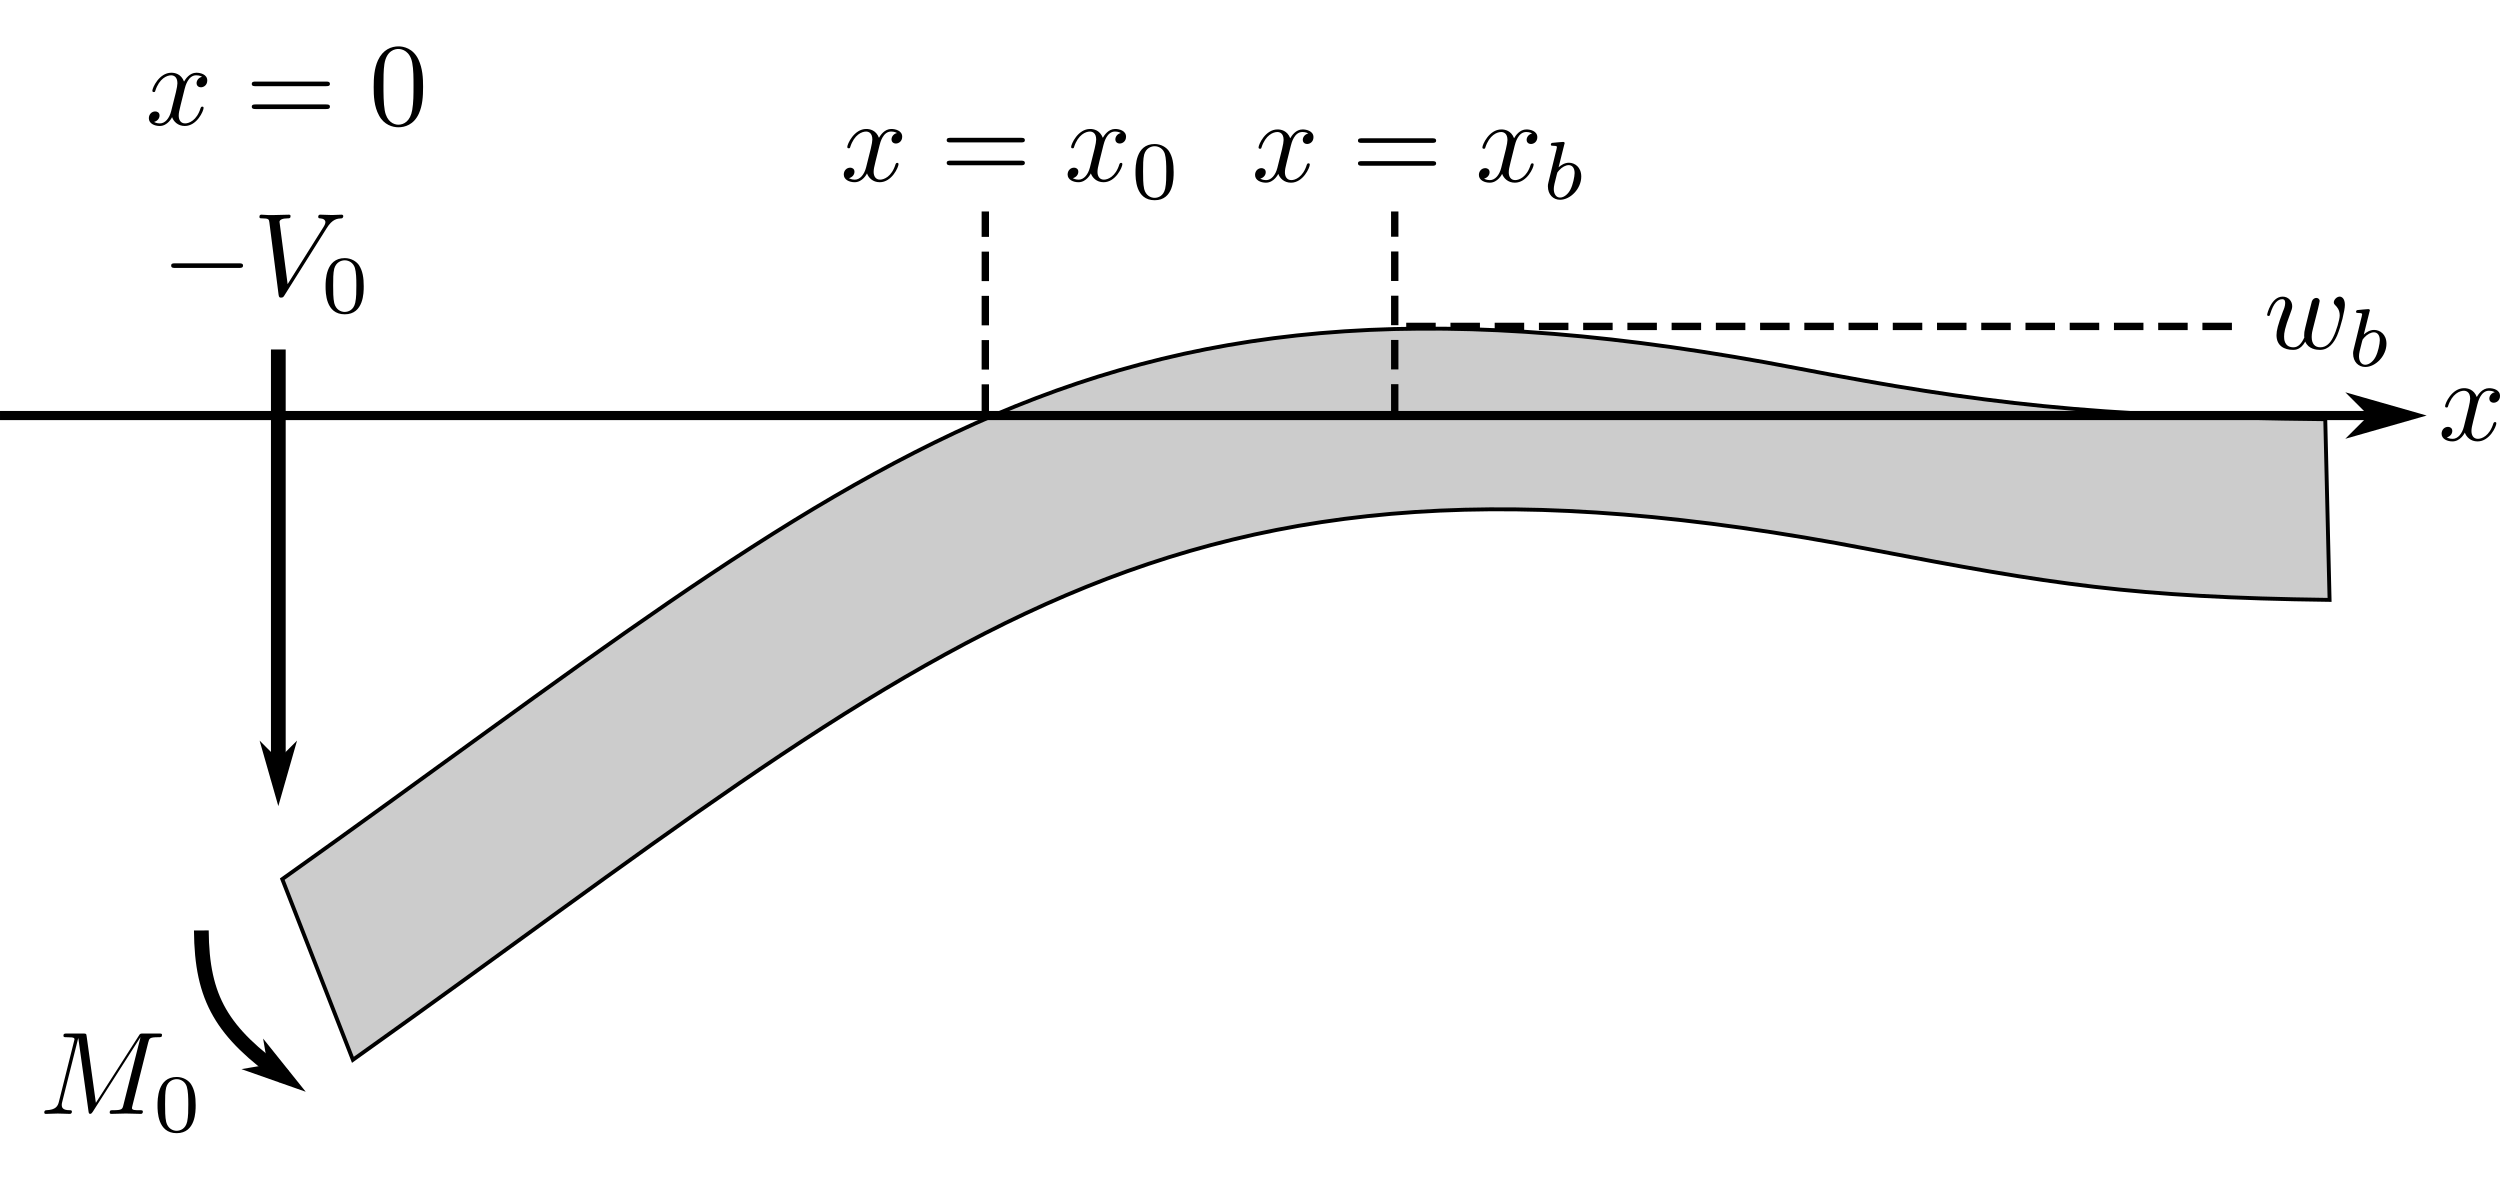
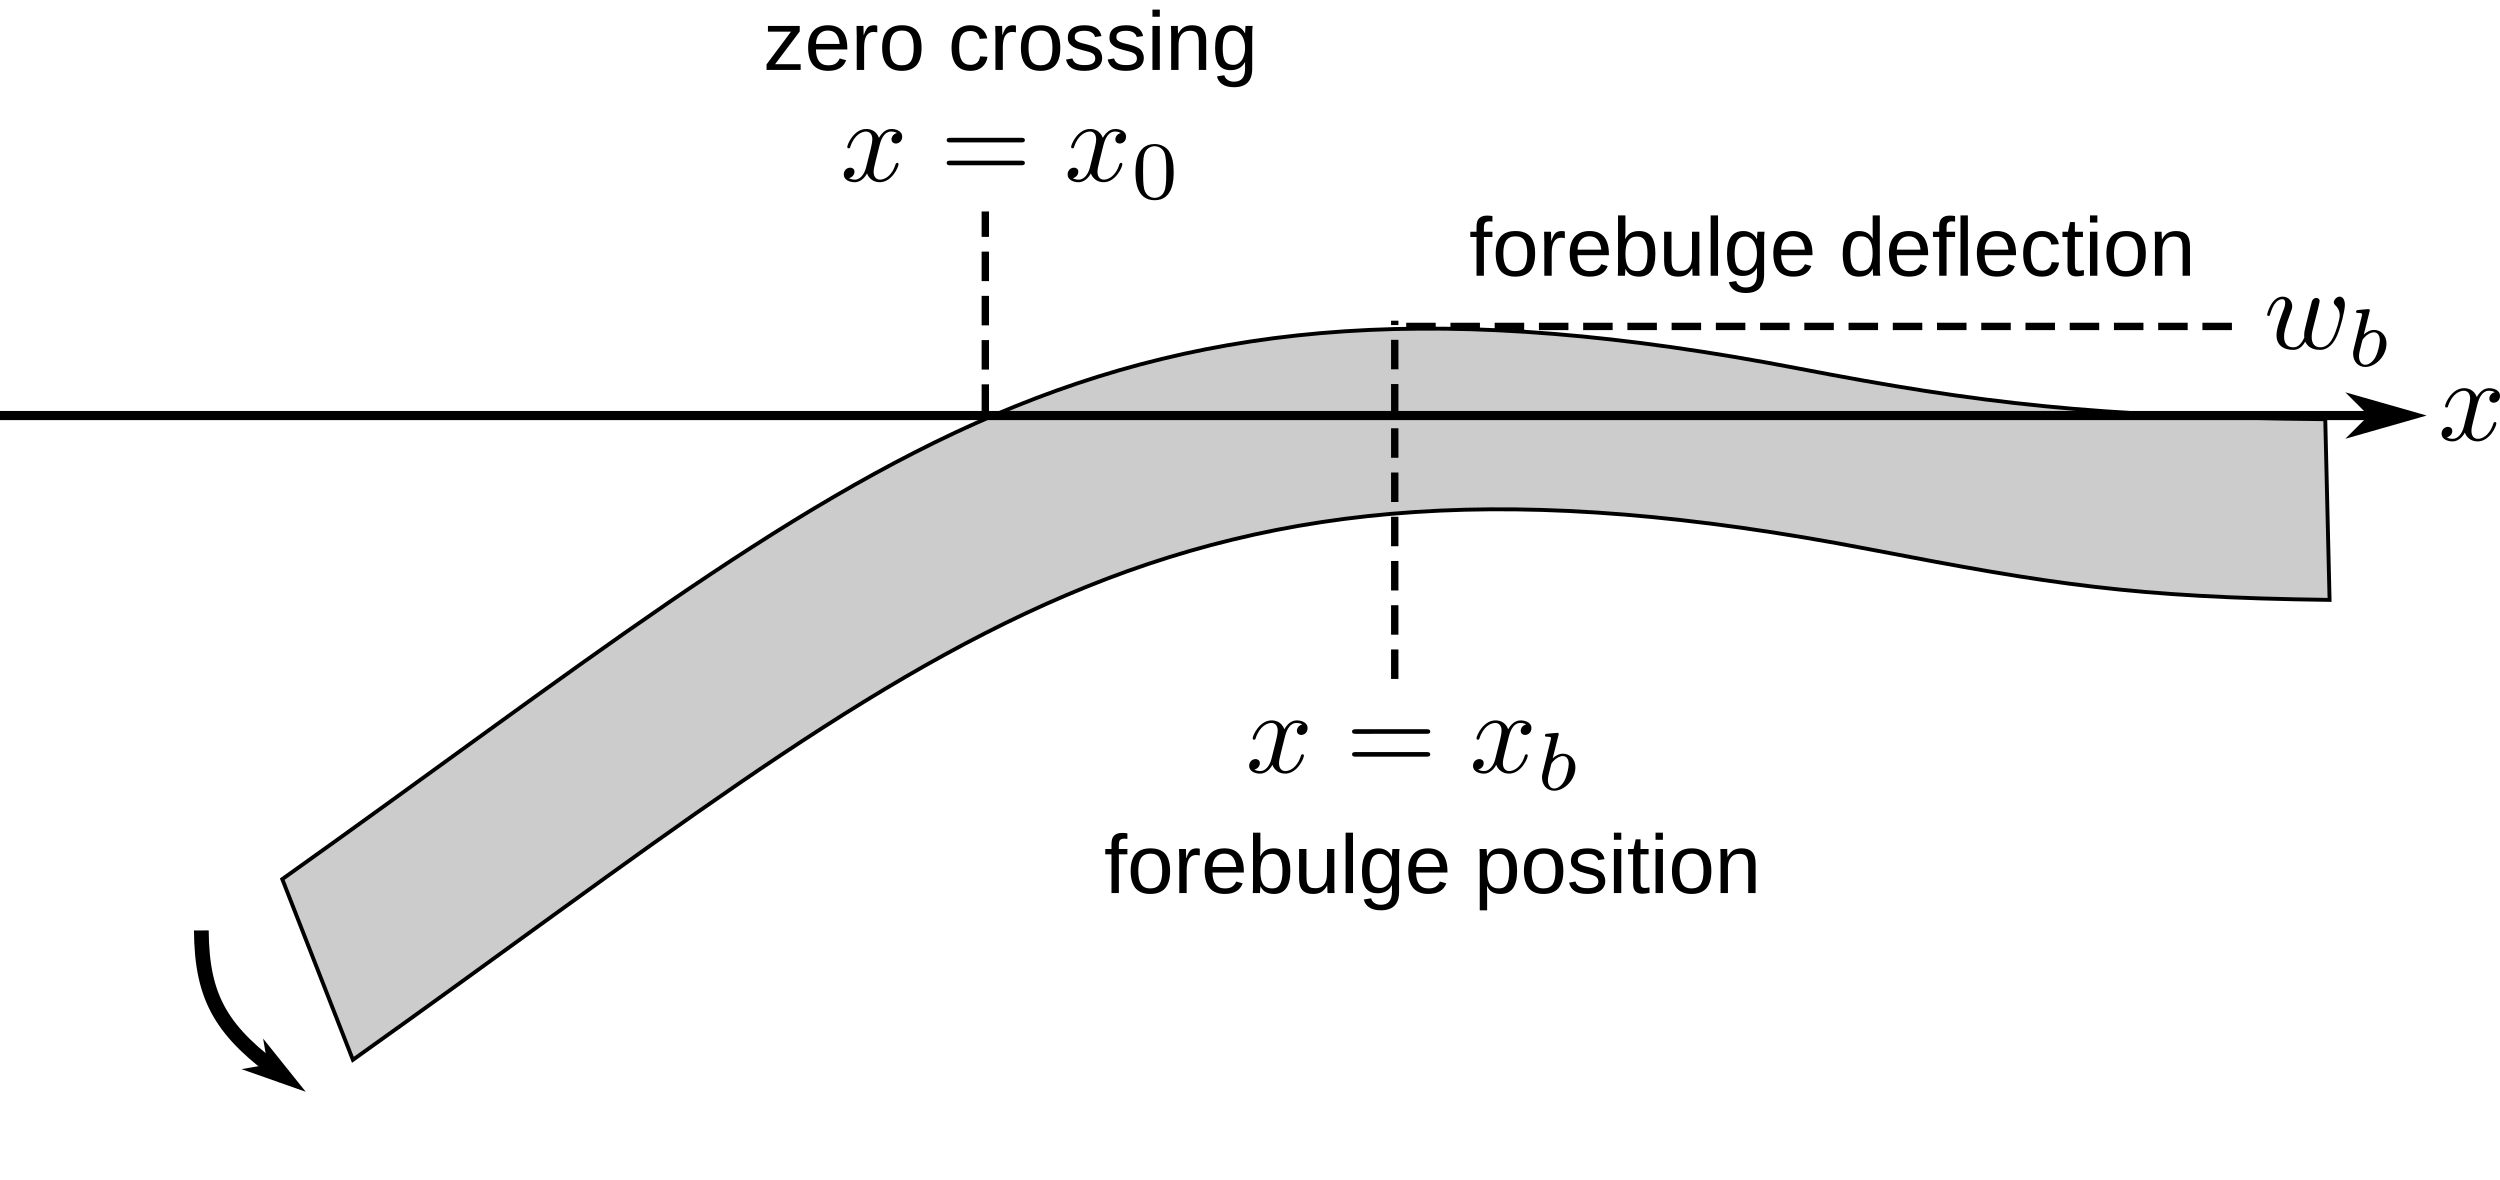
<svg xmlns="http://www.w3.org/2000/svg" xmlns:ns1="http://wanglongqi.github.io/WriteTeX" width="169.556mm" height="80mm" viewBox="0 0 169.556 80" version="1.1" id="svg8">
  <defs id="defs2">
    <marker orient="auto" refY="0" refX="0" id="marker1215" style="overflow:visible">
      <path id="path1213" d="M 0,0 5,-5 -12.5,0 5,5 Z" style="fill:#000000;fill-opacity:1;fill-rule:evenodd;stroke:#000000;stroke-width:1pt;stroke-opacity:1" transform="matrix(-0.4,0,0,-0.4,-4,0)" />
    </marker>
    <marker orient="auto" refY="0" refX="0" id="Arrow1Sstart" style="overflow:visible">
      <path id="path1701" d="M 0,0 5,-5 -12.5,0 5,5 Z" style="fill:#000000;fill-opacity:1;fill-rule:evenodd;stroke:#000000;stroke-width:1pt;stroke-opacity:1" transform="matrix(0.2,0,0,0.2,1.2,0)" />
    </marker>
    <marker orient="auto" refY="0" refX="0" id="marker5419" style="overflow:visible">
      <path id="path5417" d="M 0,0 5,-5 -12.5,0 5,5 Z" style="fill:#000000;fill-opacity:1;fill-rule:evenodd;stroke:#000000;stroke-width:1pt;stroke-opacity:1" transform="matrix(-0.4,0,0,-0.4,-4,0)" />
    </marker>
    <marker orient="auto" refY="0" refX="0" id="marker5355" style="overflow:visible">
      <path id="path5353" d="M 0,0 5,-5 -12.5,0 5,5 Z" style="fill:#000000;fill-opacity:1;fill-rule:evenodd;stroke:#000000;stroke-width:1pt;stroke-opacity:1" transform="matrix(-0.2,0,0,-0.2,-1.2,0)" />
    </marker>
    <marker orient="auto" refY="0" refX="0" id="marker5297" style="overflow:visible">
      <path id="path5295" d="M 0,0 5,-5 -12.5,0 5,5 Z" style="fill:#000000;fill-opacity:1;fill-rule:evenodd;stroke:#000000;stroke-width:1pt;stroke-opacity:1" transform="matrix(-0.2,0,0,-0.2,-1.2,0)" />
    </marker>
    <marker orient="auto" refY="0" refX="0" id="marker5287" style="overflow:visible">
      <path id="path5285" d="M 0,0 5,-5 -12.5,0 5,5 Z" style="fill:#000000;fill-opacity:1;fill-rule:evenodd;stroke:#000000;stroke-width:1pt;stroke-opacity:1" transform="matrix(-0.2,0,0,-0.2,-1.2,0)" />
    </marker>
    <marker style="overflow:visible" id="marker4806" refX="0" refY="0" orient="auto">
      <path transform="matrix(-0.4,0,0,-0.4,-4,0)" style="fill:#000000;fill-opacity:1;fill-rule:evenodd;stroke:#000000;stroke-width:1pt;stroke-opacity:1" d="M 0,0 5,-5 -12.5,0 5,5 Z" id="path4804" />
    </marker>
    <marker orient="auto" refY="0" refX="0" id="Arrow1Sstart-4" style="overflow:visible">
      <path id="path1701-8" d="M 0,0 5,-5 -12.5,0 5,5 Z" style="fill:#000000;fill-opacity:1;fill-rule:evenodd;stroke:#000000;stroke-width:1pt;stroke-opacity:1" transform="matrix(0.2,0,0,0.2,1.2,0)" />
    </marker>
    <marker orient="auto" refY="0" refX="0" id="marker5297-6" style="overflow:visible">
      <path id="path5295-4" d="M 0,0 5,-5 -12.5,0 5,5 Z" style="fill:#000000;fill-opacity:1;fill-rule:evenodd;stroke:#000000;stroke-width:1pt;stroke-opacity:1" transform="matrix(-0.2,0,0,-0.2,-1.2,0)" />
    </marker>
  </defs>
  <g id="layer1" transform="translate(-16.66658,-19.10809)">
    <flowRoot xml:space="preserve" id="flowRoot6486" style="font-style:normal;font-variant:normal;font-weight:normal;font-stretch:normal;font-size:21.333px;line-height:1.25;font-family:'Noto Sans';-inkscape-font-specification:'Noto Sans';letter-spacing:0px;word-spacing:0px;fill:#000000;fill-opacity:1;stroke:none" transform="scale(0.2645833)">
      <flowRegion id="flowRegion6488">
        <rect id="rect6490" width="70.941" height="66.602" x="330.588" y="167.693" />
      </flowRegion>
      <flowPara id="flowPara6492" />
    </flowRoot>
-     <g id="g1926" transform="translate(2.6479492e-6,7.496658)">
-       <g ns1:text="$x=0$" transform="matrix(0.8,0,0,0.8,-116.3444,-68.723)" id="g6474">
-         <g id="g6472">
-           <g style="fill:#000000;fill-opacity:1" id="g6462">
-             <path style="stroke:none" d="M 3.328,-3.016 C 3.391,-3.266 3.625,-4.188 4.312,-4.188 c 0.047,0 0.297,0 0.5,0.125 C 4.531,-4 4.344,-3.766 4.344,-3.516 c 0,0.156 0.109,0.344 0.375,0.344 0.219,0 0.531,-0.172 0.531,-0.578 0,-0.516 -0.578,-0.656 -0.922,-0.656 -0.578,0 -0.922,0.531 -1.047,0.75 -0.25,-0.656 -0.781,-0.75 -1.078,-0.75 -1.031,0 -1.609,1.281 -1.609,1.531 0,0.109 0.109,0.109 0.125,0.109 0.078,0 0.109,-0.031 0.125,-0.109 0.344,-1.062 1,-1.312 1.344,-1.312 0.188,0 0.531,0.094 0.531,0.672 0,0.312 -0.172,0.969 -0.531,2.375 -0.156,0.609 -0.516,1.031 -0.953,1.031 -0.062,0 -0.281,0 -0.5,-0.125 0.25,-0.062 0.469,-0.266 0.469,-0.547 0,-0.266 -0.219,-0.344 -0.359,-0.344 -0.312,0 -0.547,0.25 -0.547,0.578 0,0.453 0.484,0.656 0.922,0.656 0.672,0 1.031,-0.703 1.047,-0.75 0.125,0.359 0.484,0.75 1.078,0.75 1.031,0 1.594,-1.281 1.594,-1.531 0,-0.109 -0.078,-0.109 -0.109,-0.109 -0.094,0 -0.109,0.047 -0.141,0.109 -0.328,1.078 -1,1.312 -1.312,1.312 -0.391,0 -0.547,-0.312 -0.547,-0.656 0,-0.219 0.047,-0.438 0.156,-0.875 z m 0,0" transform="translate(178.585,110.99)" id="path6460" />
-           </g>
-           <g style="fill:#000000;fill-opacity:1" id="g6466">
-             <path style="stroke:none" d="m 6.844,-3.266 c 0.156,0 0.344,0 0.344,-0.188 C 7.188,-3.656 7,-3.656 6.859,-3.656 h -5.969 c -0.141,0 -0.328,0 -0.328,0.203 0,0.188 0.188,0.188 0.328,0.188 z m 0.016,1.938 c 0.141,0 0.328,0 0.328,-0.203 0,-0.188 -0.188,-0.188 -0.344,-0.188 H 0.891 c -0.141,0 -0.328,0 -0.328,0.188 0,0.203 0.188,0.203 0.328,0.203 z m 0,0" transform="translate(187.046,110.99)" id="path6464" />
-           </g>
-           <g style="fill:#000000;fill-opacity:1" id="g6470">
-             <path style="stroke:none" d="m 4.578,-3.188 c 0,-0.797 -0.047,-1.594 -0.391,-2.328 -0.453,-0.969 -1.281,-1.125 -1.688,-1.125 -0.609,0 -1.328,0.266 -1.75,1.188 -0.312,0.688 -0.359,1.469 -0.359,2.266 0,0.75 0.031,1.641 0.453,2.406 0.422,0.797 1.156,1 1.641,1 0.531,0 1.297,-0.203 1.734,-1.156 0.312,-0.688 0.359,-1.469 0.359,-2.25 z M 2.484,0 C 2.094,0 1.5,-0.25 1.328,-1.203 1.219,-1.797 1.219,-2.719 1.219,-3.312 c 0,-0.641 0,-1.297 0.078,-1.828 0.188,-1.188 0.938,-1.281 1.188,-1.281 0.328,0 0.984,0.188 1.172,1.172 0.109,0.562 0.109,1.312 0.109,1.938 0,0.75 0,1.422 -0.109,2.062 C 3.5,-0.297 2.938,0 2.484,0 Z m 0,0" transform="translate(197.5546,110.99)" id="path6468" />
+     <path d="m 143.466,56.363 c 12.341,2.379 17.9,3.26 31.198,3.432 L 174.371,47.54 C 158.692,47.367 151.016,46.486 138.676,44.108 90.374,34.798 75.918,50.202 35.811,78.733 l 4.79,12.255 C 80.708,62.456 95.164,47.053 143.466,56.363 Z" style="fill:#cccccc;stroke:#000000;stroke-width:0.265px;stroke-linecap:butt;stroke-linejoin:miter;stroke-opacity:1" id="path1049-7" />
+     <g transform="translate(2.6479492e-6,19.66749)" id="g999">
+       <path style="fill:none;stroke:#000000;stroke-width:0.621;stroke-linecap:butt;stroke-linejoin:miter;stroke-miterlimit:4;stroke-dasharray:none;stroke-opacity:1;marker-end:url(#marker4806)" d="M 16.667,27.623 H 180.026" id="path4518" />
+       <g id="g5016" transform="matrix(0.8,0,0,0.8,39.15507,-59.50022)" ns1:text="$x$">
+         <g id="surface1">
+           <g id="g5013" style="fill:#000000;fill-opacity:1">
+             <path id="path5011" transform="translate(178.585,110.99)" d="M 3.328,-3.016 C 3.391,-3.266 3.625,-4.188 4.312,-4.188 c 0.047,0 0.297,0 0.5,0.125 C 4.531,-4 4.344,-3.766 4.344,-3.516 c 0,0.156 0.109,0.344 0.375,0.344 0.219,0 0.531,-0.172 0.531,-0.578 0,-0.516 -0.578,-0.656 -0.922,-0.656 -0.578,0 -0.922,0.531 -1.047,0.75 -0.25,-0.656 -0.781,-0.75 -1.078,-0.75 -1.031,0 -1.609,1.281 -1.609,1.531 0,0.109 0.109,0.109 0.125,0.109 0.078,0 0.109,-0.031 0.125,-0.109 0.344,-1.062 1,-1.312 1.344,-1.312 0.188,0 0.531,0.094 0.531,0.672 0,0.312 -0.172,0.969 -0.531,2.375 -0.156,0.609 -0.516,1.031 -0.953,1.031 -0.062,0 -0.281,0 -0.5,-0.125 0.25,-0.062 0.469,-0.266 0.469,-0.547 0,-0.266 -0.219,-0.344 -0.359,-0.344 -0.312,0 -0.547,0.25 -0.547,0.578 0,0.453 0.484,0.656 0.922,0.656 0.672,0 1.031,-0.703 1.047,-0.75 0.125,0.359 0.484,0.75 1.078,0.75 1.031,0 1.594,-1.281 1.594,-1.531 0,-0.109 -0.078,-0.109 -0.109,-0.109 -0.094,0 -0.109,0.047 -0.141,0.109 -0.328,1.078 -1,1.312 -1.312,1.312 -0.391,0 -0.547,-0.312 -0.547,-0.656 0,-0.219 0.047,-0.438 0.156,-0.875 z m 0,0" style="stroke:none" />
          </g>
        </g>
      </g>
-       <path d="m 143.466,48.866 c 12.341,2.379 17.9,3.26 31.198,3.432 L 174.371,40.043 C 158.692,39.871 151.016,38.99 138.676,36.611 90.374,27.301 75.918,42.705 35.811,71.236 l 4.79,12.255 C 80.708,54.96 95.164,39.556 143.466,48.866 Z" style="fill:#cccccc;stroke:#000000;stroke-width:0.265px;stroke-linecap:butt;stroke-linejoin:miter;stroke-opacity:1" id="path1049-7" />
-       <g transform="translate(0,12.17083)" id="g999">
-         <path style="fill:none;stroke:#000000;stroke-width:0.621;stroke-linecap:butt;stroke-linejoin:miter;stroke-miterlimit:4;stroke-dasharray:none;stroke-opacity:1;marker-end:url(#marker4806)" d="M 16.667,27.623 H 180.026" id="path4518" />
-         <g id="g5016" transform="matrix(0.8,0,0,0.8,39.15507,-59.50022)" ns1:text="$x$">
-           <g id="surface1">
-             <g id="g5013" style="fill:#000000;fill-opacity:1">
-               <path id="path5011" transform="translate(178.585,110.99)" d="M 3.328,-3.016 C 3.391,-3.266 3.625,-4.188 4.312,-4.188 c 0.047,0 0.297,0 0.5,0.125 C 4.531,-4 4.344,-3.766 4.344,-3.516 c 0,0.156 0.109,0.344 0.375,0.344 0.219,0 0.531,-0.172 0.531,-0.578 0,-0.516 -0.578,-0.656 -0.922,-0.656 -0.578,0 -0.922,0.531 -1.047,0.75 -0.25,-0.656 -0.781,-0.75 -1.078,-0.75 -1.031,0 -1.609,1.281 -1.609,1.531 0,0.109 0.109,0.109 0.125,0.109 0.078,0 0.109,-0.031 0.125,-0.109 0.344,-1.062 1,-1.312 1.344,-1.312 0.188,0 0.531,0.094 0.531,0.672 0,0.312 -0.172,0.969 -0.531,2.375 -0.156,0.609 -0.516,1.031 -0.953,1.031 -0.062,0 -0.281,0 -0.5,-0.125 0.25,-0.062 0.469,-0.266 0.469,-0.547 0,-0.266 -0.219,-0.344 -0.359,-0.344 -0.312,0 -0.547,0.25 -0.547,0.578 0,0.453 0.484,0.656 0.922,0.656 0.672,0 1.031,-0.703 1.047,-0.75 0.125,0.359 0.484,0.75 1.078,0.75 1.031,0 1.594,-1.281 1.594,-1.531 0,-0.109 -0.078,-0.109 -0.109,-0.109 -0.094,0 -0.109,0.047 -0.141,0.109 -0.328,1.078 -1,1.312 -1.312,1.312 -0.391,0 -0.547,-0.312 -0.547,-0.656 0,-0.219 0.047,-0.438 0.156,-0.875 z m 0,0" style="stroke:none" />
-             </g>
-           </g>
+     </g>
+     <path id="path1205" d="m 30.322,82.213 c 0.03,4.644 1.401,6.912 5.623,9.907" style="fill:none;stroke:#000000;stroke-width:1;stroke-linecap:butt;stroke-linejoin:miter;stroke-miterlimit:4;stroke-dasharray:none;stroke-opacity:1;marker-end:url(#marker5287)" />
+     <g ns1:text="$x = x_0$" transform="matrix(0.8,0,0,0.8,-69.2126,-57.41211)" id="g1635">
+       <g id="g1633">
+         <g style="fill:#000000;fill-opacity:1" id="g1619">
+           <path style="stroke:none" d="M 3.328,-3.016 C 3.391,-3.266 3.625,-4.188 4.312,-4.188 c 0.047,0 0.297,0 0.5,0.125 C 4.531,-4 4.344,-3.766 4.344,-3.516 c 0,0.156 0.109,0.344 0.375,0.344 0.219,0 0.531,-0.172 0.531,-0.578 0,-0.516 -0.578,-0.656 -0.922,-0.656 -0.578,0 -0.922,0.531 -1.047,0.75 -0.25,-0.656 -0.781,-0.75 -1.078,-0.75 -1.031,0 -1.609,1.281 -1.609,1.531 0,0.109 0.109,0.109 0.125,0.109 0.078,0 0.109,-0.031 0.125,-0.109 0.344,-1.062 1,-1.312 1.344,-1.312 0.188,0 0.531,0.094 0.531,0.672 0,0.312 -0.172,0.969 -0.531,2.375 -0.156,0.609 -0.516,1.031 -0.953,1.031 -0.062,0 -0.281,0 -0.5,-0.125 0.25,-0.062 0.469,-0.266 0.469,-0.547 0,-0.266 -0.219,-0.344 -0.359,-0.344 -0.312,0 -0.547,0.25 -0.547,0.578 0,0.453 0.484,0.656 0.922,0.656 0.672,0 1.031,-0.703 1.047,-0.75 0.125,0.359 0.484,0.75 1.078,0.75 1.031,0 1.594,-1.281 1.594,-1.531 0,-0.109 -0.078,-0.109 -0.109,-0.109 -0.094,0 -0.109,0.047 -0.141,0.109 -0.328,1.078 -1,1.312 -1.312,1.312 -0.391,0 -0.547,-0.312 -0.547,-0.656 0,-0.219 0.047,-0.438 0.156,-0.875 z m 0,0" transform="translate(178.585,110.99)" id="path1617" />
+         </g>
+         <g style="fill:#000000;fill-opacity:1" id="g1623">
+           <path style="stroke:none" d="m 6.844,-3.266 c 0.156,0 0.344,0 0.344,-0.188 C 7.188,-3.656 7,-3.656 6.859,-3.656 h -5.969 c -0.141,0 -0.328,0 -0.328,0.203 0,0.188 0.188,0.188 0.328,0.188 z m 0.016,1.938 c 0.141,0 0.328,0 0.328,-0.203 0,-0.188 -0.188,-0.188 -0.344,-0.188 H 0.891 c -0.141,0 -0.328,0 -0.328,0.188 0,0.203 0.188,0.203 0.328,0.203 z m 0,0" transform="translate(187.046,110.99)" id="path1621" />
+         </g>
+         <g style="fill:#000000;fill-opacity:1" id="g1627">
+           <path style="stroke:none" d="M 3.328,-3.016 C 3.391,-3.266 3.625,-4.188 4.312,-4.188 c 0.047,0 0.297,0 0.5,0.125 C 4.531,-4 4.344,-3.766 4.344,-3.516 c 0,0.156 0.109,0.344 0.375,0.344 0.219,0 0.531,-0.172 0.531,-0.578 0,-0.516 -0.578,-0.656 -0.922,-0.656 -0.578,0 -0.922,0.531 -1.047,0.75 -0.25,-0.656 -0.781,-0.75 -1.078,-0.75 -1.031,0 -1.609,1.281 -1.609,1.531 0,0.109 0.109,0.109 0.125,0.109 0.078,0 0.109,-0.031 0.125,-0.109 0.344,-1.062 1,-1.312 1.344,-1.312 0.188,0 0.531,0.094 0.531,0.672 0,0.312 -0.172,0.969 -0.531,2.375 -0.156,0.609 -0.516,1.031 -0.953,1.031 -0.062,0 -0.281,0 -0.5,-0.125 0.25,-0.062 0.469,-0.266 0.469,-0.547 0,-0.266 -0.219,-0.344 -0.359,-0.344 -0.312,0 -0.547,0.25 -0.547,0.578 0,0.453 0.484,0.656 0.922,0.656 0.672,0 1.031,-0.703 1.047,-0.75 0.125,0.359 0.484,0.75 1.078,0.75 1.031,0 1.594,-1.281 1.594,-1.531 0,-0.109 -0.078,-0.109 -0.109,-0.109 -0.094,0 -0.109,0.047 -0.141,0.109 -0.328,1.078 -1,1.312 -1.312,1.312 -0.391,0 -0.547,-0.312 -0.547,-0.656 0,-0.219 0.047,-0.438 0.156,-0.875 z m 0,0" transform="translate(197.562,110.99)" id="path1625" />
+         </g>
+         <g style="fill:#000000;fill-opacity:1" id="g1631">
+           <path style="stroke:none" d="M 3.594,-2.219 C 3.594,-2.984 3.5,-3.547 3.188,-4.031 2.969,-4.344 2.531,-4.625 1.984,-4.625 c -1.625,0 -1.625,1.906 -1.625,2.406 0,0.5 0,2.359 1.625,2.359 1.609,0 1.609,-1.859 1.609,-2.359 z M 1.984,-0.062 c -0.328,0 -0.75,-0.188 -0.891,-0.75 C 1,-1.219 1,-1.797 1,-2.312 1,-2.828 1,-3.359 1.094,-3.734 1.25,-4.281 1.688,-4.438 1.984,-4.438 c 0.375,0 0.734,0.234 0.859,0.641 0.109,0.375 0.125,0.875 0.125,1.484 0,0.516 0,1.031 -0.094,1.469 -0.141,0.641 -0.609,0.781 -0.891,0.781 z m 0,0" transform="translate(203.256,112.485)" id="path1629" />
        </g>
      </g>
-       <path id="path1205" d="m 30.322,74.717 c 0.03,4.644 1.401,6.912 5.623,9.907" style="fill:none;stroke:#000000;stroke-width:1;stroke-linecap:butt;stroke-linejoin:miter;stroke-miterlimit:4;stroke-dasharray:none;stroke-opacity:1;marker-end:url(#marker5287)" />
-       <path id="path1355" d="M 35.543,35.314 V 64.499" style="fill:none;stroke:#000000;stroke-width:1;stroke-linecap:butt;stroke-linejoin:miter;stroke-miterlimit:4;stroke-dasharray:none;stroke-opacity:1;marker-end:url(#marker5355)" />
-       <g ns1:text="$-V_0$" transform="matrix(0.8,0,0,0.8,-115.2549,-57.17107)" id="g1479">
-         <g id="g1477">
-           <g style="fill:#000000;fill-opacity:1" id="g1467">
-             <path style="stroke:none" d="m 6.562,-2.297 c 0.172,0 0.359,0 0.359,-0.203 0,-0.188 -0.188,-0.188 -0.359,-0.188 H 1.172 c -0.172,0 -0.344,0 -0.344,0.188 0,0.203 0.172,0.203 0.344,0.203 z m 0,0" transform="translate(178.585,110.99)" id="path1465" />
-           </g>
-           <g style="fill:#000000;fill-opacity:1" id="g1471">
-             <path style="stroke:none" d="M 6.266,-5.672 C 6.75,-6.453 7.172,-6.484 7.531,-6.5 c 0.125,-0.016 0.141,-0.172 0.141,-0.188 0,-0.078 -0.062,-0.125 -0.141,-0.125 -0.25,0 -0.547,0.031 -0.812,0.031 -0.328,0 -0.672,-0.031 -0.984,-0.031 -0.062,0 -0.188,0 -0.188,0.188 0,0.109 0.078,0.125 0.156,0.125 0.266,0.016 0.453,0.125 0.453,0.328 0,0.156 -0.141,0.375 -0.141,0.375 l -3.062,4.875 -0.688,-5.281 C 2.266,-6.375 2.5,-6.5 2.953,-6.5 c 0.141,0 0.25,0 0.25,-0.203 0,-0.078 -0.078,-0.109 -0.125,-0.109 -0.406,0 -0.828,0.031 -1.25,0.031 -0.172,0 -0.359,0 -0.547,0 -0.172,0 -0.359,-0.031 -0.531,-0.031 -0.078,0 -0.188,0 -0.188,0.188 0,0.125 0.078,0.125 0.25,0.125 0.547,0 0.562,0.094 0.594,0.344 L 2.188,-0.016 C 2.219,0.188 2.266,0.219 2.391,0.219 c 0.156,0 0.203,-0.047 0.281,-0.172 z m 0,0" transform="translate(186.333,110.99)" id="path1469" />
-           </g>
-           <g style="fill:#000000;fill-opacity:1" id="g1475">
-             <path style="stroke:none" d="M 3.594,-2.219 C 3.594,-2.984 3.5,-3.547 3.188,-4.031 2.969,-4.344 2.531,-4.625 1.984,-4.625 c -1.625,0 -1.625,1.906 -1.625,2.406 0,0.5 0,2.359 1.625,2.359 1.609,0 1.609,-1.859 1.609,-2.359 z M 1.984,-0.062 c -0.328,0 -0.75,-0.188 -0.891,-0.75 C 1,-1.219 1,-1.797 1,-2.312 1,-2.828 1,-3.359 1.094,-3.734 1.25,-4.281 1.688,-4.438 1.984,-4.438 c 0.375,0 0.734,0.234 0.859,0.641 0.109,0.375 0.125,0.875 0.125,1.484 0,0.516 0,1.031 -0.094,1.469 -0.141,0.641 -0.609,0.781 -0.891,0.781 z m 0,0" transform="translate(192.145,112.485)" id="path1473" />
-           </g>
+     </g>
+     <g ns1:text="$x = x_b$" transform="matrix(0.8,0,0,0.8,-41.71855,-17.30137)" id="g1733">
+       <g id="g1731">
+         <g style="fill:#000000;fill-opacity:1" id="g1717">
+           <path style="stroke:none" d="M 3.328,-3.016 C 3.391,-3.266 3.625,-4.188 4.312,-4.188 c 0.047,0 0.297,0 0.5,0.125 C 4.531,-4 4.344,-3.766 4.344,-3.516 c 0,0.156 0.109,0.344 0.375,0.344 0.219,0 0.531,-0.172 0.531,-0.578 0,-0.516 -0.578,-0.656 -0.922,-0.656 -0.578,0 -0.922,0.531 -1.047,0.75 -0.25,-0.656 -0.781,-0.75 -1.078,-0.75 -1.031,0 -1.609,1.281 -1.609,1.531 0,0.109 0.109,0.109 0.125,0.109 0.078,0 0.109,-0.031 0.125,-0.109 0.344,-1.062 1,-1.312 1.344,-1.312 0.188,0 0.531,0.094 0.531,0.672 0,0.312 -0.172,0.969 -0.531,2.375 -0.156,0.609 -0.516,1.031 -0.953,1.031 -0.062,0 -0.281,0 -0.5,-0.125 0.25,-0.062 0.469,-0.266 0.469,-0.547 0,-0.266 -0.219,-0.344 -0.359,-0.344 -0.312,0 -0.547,0.25 -0.547,0.578 0,0.453 0.484,0.656 0.922,0.656 0.672,0 1.031,-0.703 1.047,-0.75 0.125,0.359 0.484,0.75 1.078,0.75 1.031,0 1.594,-1.281 1.594,-1.531 0,-0.109 -0.078,-0.109 -0.109,-0.109 -0.094,0 -0.109,0.047 -0.141,0.109 -0.328,1.078 -1,1.312 -1.312,1.312 -0.391,0 -0.547,-0.312 -0.547,-0.656 0,-0.219 0.047,-0.438 0.156,-0.875 z m 0,0" transform="translate(178.585,110.99)" id="path1715" />
+         </g>
+         <g style="fill:#000000;fill-opacity:1" id="g1721">
+           <path style="stroke:none" d="m 6.844,-3.266 c 0.156,0 0.344,0 0.344,-0.188 C 7.188,-3.656 7,-3.656 6.859,-3.656 h -5.969 c -0.141,0 -0.328,0 -0.328,0.203 0,0.188 0.188,0.188 0.328,0.188 z m 0.016,1.938 c 0.141,0 0.328,0 0.328,-0.203 0,-0.188 -0.188,-0.188 -0.344,-0.188 H 0.891 c -0.141,0 -0.328,0 -0.328,0.188 0,0.203 0.188,0.203 0.328,0.203 z m 0,0" transform="translate(187.046,110.99)" id="path1719" />
+         </g>
+         <g style="fill:#000000;fill-opacity:1" id="g1725">
+           <path style="stroke:none" d="M 3.328,-3.016 C 3.391,-3.266 3.625,-4.188 4.312,-4.188 c 0.047,0 0.297,0 0.5,0.125 C 4.531,-4 4.344,-3.766 4.344,-3.516 c 0,0.156 0.109,0.344 0.375,0.344 0.219,0 0.531,-0.172 0.531,-0.578 0,-0.516 -0.578,-0.656 -0.922,-0.656 -0.578,0 -0.922,0.531 -1.047,0.75 -0.25,-0.656 -0.781,-0.75 -1.078,-0.75 -1.031,0 -1.609,1.281 -1.609,1.531 0,0.109 0.109,0.109 0.125,0.109 0.078,0 0.109,-0.031 0.125,-0.109 0.344,-1.062 1,-1.312 1.344,-1.312 0.188,0 0.531,0.094 0.531,0.672 0,0.312 -0.172,0.969 -0.531,2.375 -0.156,0.609 -0.516,1.031 -0.953,1.031 -0.062,0 -0.281,0 -0.5,-0.125 0.25,-0.062 0.469,-0.266 0.469,-0.547 0,-0.266 -0.219,-0.344 -0.359,-0.344 -0.312,0 -0.547,0.25 -0.547,0.578 0,0.453 0.484,0.656 0.922,0.656 0.672,0 1.031,-0.703 1.047,-0.75 0.125,0.359 0.484,0.75 1.078,0.75 1.031,0 1.594,-1.281 1.594,-1.531 0,-0.109 -0.078,-0.109 -0.109,-0.109 -0.094,0 -0.109,0.047 -0.141,0.109 -0.328,1.078 -1,1.312 -1.312,1.312 -0.391,0 -0.547,-0.312 -0.547,-0.656 0,-0.219 0.047,-0.438 0.156,-0.875 z m 0,0" transform="translate(197.562,110.99)" id="path1723" />
+         </g>
+         <g style="fill:#000000;fill-opacity:1" id="g1729">
+           <path style="stroke:none" d="m 1.844,-4.625 c 0,-0.016 0.031,-0.109 0.031,-0.109 0,-0.047 -0.031,-0.109 -0.125,-0.109 -0.141,0 -0.719,0.062 -0.891,0.078 -0.047,0 -0.156,0.016 -0.156,0.156 0,0.094 0.109,0.094 0.188,0.094 0.328,0 0.328,0.062 0.328,0.109 0,0.047 -0.062,0.328 -0.109,0.484 l -0.156,0.641 c -0.062,0.25 -0.438,1.766 -0.453,1.859 -0.047,0.172 -0.047,0.266 -0.047,0.344 0,0.703 0.453,1.141 1.031,1.141 0.875,0 1.797,-0.938 1.797,-1.969 0,-0.812 -0.562,-1.172 -1.047,-1.172 -0.359,0 -0.672,0.203 -0.875,0.391 z m -0.359,4.5 c -0.328,0 -0.531,-0.297 -0.531,-0.719 0,-0.25 0.062,-0.484 0.266,-1.281 C 1.25,-2.25 1.25,-2.266 1.391,-2.422 1.656,-2.719 1.969,-2.875 2.219,-2.875 c 0.266,0 0.5,0.203 0.5,0.672 0,0.281 -0.141,1 -0.359,1.406 C 2.188,-0.453 1.844,-0.125 1.484,-0.125 Z m 0,0" transform="translate(203.256,112.485)" id="path1727" />
        </g>
      </g>
-       <g ns1:text="$M_0$" transform="matrix(0.8,0,0,0.8,-123.5374,-1.634144)" id="g1551">
-         <g id="g1549">
-           <g style="fill:#000000;fill-opacity:1" id="g1543">
-             <path style="stroke:none" d="M 9.234,-6.047 C 9.328,-6.406 9.344,-6.5 10.094,-6.5 c 0.219,0 0.312,0 0.312,-0.203 0,-0.109 -0.094,-0.109 -0.266,-0.109 h -1.312 c -0.266,0 -0.281,0 -0.391,0.188 L 4.797,-0.938 4.016,-6.578 C 3.984,-6.812 3.969,-6.812 3.703,-6.812 H 2.344 c -0.188,0 -0.297,0 -0.297,0.188 0,0.125 0.094,0.125 0.281,0.125 0.141,0 0.312,0.016 0.438,0.016 0.156,0.031 0.219,0.047 0.219,0.172 0,0.031 -0.016,0.062 -0.047,0.188 l -1.266,5.062 c -0.094,0.406 -0.266,0.719 -1.078,0.75 -0.047,0 -0.172,0.016 -0.172,0.188 0,0.094 0.062,0.125 0.141,0.125 0.312,0 0.656,-0.031 1,-0.031 C 1.891,-0.031 2.25,0 2.578,0 c 0.047,0 0.188,0 0.188,-0.203 0,-0.109 -0.109,-0.109 -0.188,-0.109 -0.562,0 -0.672,-0.203 -0.672,-0.438 0,-0.062 0,-0.125 0.031,-0.234 L 3.297,-6.406 H 3.312 l 0.859,6.172 C 4.188,-0.109 4.203,0 4.312,0 4.422,0 4.484,-0.109 4.531,-0.172 l 4.031,-6.312 h 0.016 l -1.438,5.703 c -0.094,0.391 -0.109,0.469 -0.906,0.469 -0.156,0 -0.266,0 -0.266,0.188 C 5.969,0 6.078,0 6.109,0 6.391,0 7.062,-0.031 7.344,-0.031 7.75,-0.031 8.188,0 8.594,0 8.656,0 8.781,0 8.781,-0.203 8.781,-0.312 8.688,-0.312 8.5,-0.312 c -0.359,0 -0.641,0 -0.641,-0.172 0,-0.047 0,-0.062 0.047,-0.25 z m 0,0" transform="translate(178.585,110.99)" id="path1541" />
-           </g>
-           <g style="fill:#000000;fill-opacity:1" id="g1547">
-             <path style="stroke:none" d="M 3.594,-2.219 C 3.594,-2.984 3.5,-3.547 3.188,-4.031 2.969,-4.344 2.531,-4.625 1.984,-4.625 c -1.625,0 -1.625,1.906 -1.625,2.406 0,0.5 0,2.359 1.625,2.359 1.609,0 1.609,-1.859 1.609,-2.359 z M 1.984,-0.062 c -0.328,0 -0.75,-0.188 -0.891,-0.75 C 1,-1.219 1,-1.797 1,-2.312 1,-2.828 1,-3.359 1.094,-3.734 1.25,-4.281 1.688,-4.438 1.984,-4.438 c 0.375,0 0.734,0.234 0.859,0.641 0.109,0.375 0.125,0.875 0.125,1.484 0,0.516 0,1.031 -0.094,1.469 -0.141,0.641 -0.609,0.781 -0.891,0.781 z m 0,0" transform="translate(188.25,112.485)" id="path1545" />
-           </g>
+     </g>
+     <g ns1:text="$w_b$" transform="matrix(0.8,0,0,0.8,27.32273,-46.04116)" id="g1833">
+       <g id="g1831">
+         <g style="fill:#000000;fill-opacity:1" id="g1825">
+           <path style="stroke:none" d="M 4.609,-3.375 C 4.656,-3.594 4.75,-3.969 4.75,-4.031 c 0,-0.172 -0.141,-0.266 -0.281,-0.266 -0.125,0 -0.297,0.078 -0.375,0.281 -0.031,0.062 -0.5,1.969 -0.562,2.234 C 3.453,-1.484 3.438,-1.312 3.438,-1.125 c 0,0.109 0,0.125 0.016,0.172 -0.234,0.531 -0.531,0.844 -0.922,0.844 -0.797,0 -0.797,-0.734 -0.797,-0.906 0,-0.312 0.047,-0.703 0.516,-1.938 0.109,-0.297 0.172,-0.438 0.172,-0.641 0,-0.438 -0.328,-0.812 -0.812,-0.812 -0.953,0 -1.312,1.453 -1.312,1.531 0,0.109 0.094,0.109 0.109,0.109 0.109,0 0.109,-0.031 0.156,-0.188 C 0.844,-3.875 1.219,-4.188 1.578,-4.188 c 0.094,0 0.25,0.016 0.25,0.328 0,0.25 -0.109,0.531 -0.188,0.703 -0.438,1.172 -0.547,1.625 -0.547,2.016 0,0.906 0.656,1.25 1.406,1.25 0.172,0 0.641,0 1.031,-0.703 0.266,0.641 0.953,0.703 1.25,0.703 0.75,0 1.188,-0.625 1.453,-1.219 0.328,-0.781 0.656,-2.125 0.656,-2.594 0,-0.547 -0.266,-0.703 -0.438,-0.703 -0.25,0 -0.5,0.266 -0.5,0.484 0,0.125 0.062,0.188 0.141,0.266 0.109,0.109 0.359,0.359 0.359,0.844 0,0.344 -0.281,1.312 -0.547,1.828 -0.25,0.531 -0.609,0.875 -1.094,0.875 -0.469,0 -0.734,-0.297 -0.734,-0.875 0,-0.266 0.062,-0.578 0.109,-0.719 z m 0,0" transform="translate(178.585,110.99)" id="path1823" />
+         </g>
+         <g style="fill:#000000;fill-opacity:1" id="g1829">
+           <path style="stroke:none" d="m 1.844,-4.625 c 0,-0.016 0.031,-0.109 0.031,-0.109 0,-0.047 -0.031,-0.109 -0.125,-0.109 -0.141,0 -0.719,0.062 -0.891,0.078 -0.047,0 -0.156,0.016 -0.156,0.156 0,0.094 0.109,0.094 0.188,0.094 0.328,0 0.328,0.062 0.328,0.109 0,0.047 -0.062,0.328 -0.109,0.484 l -0.156,0.641 c -0.062,0.25 -0.438,1.766 -0.453,1.859 -0.047,0.172 -0.047,0.266 -0.047,0.344 0,0.703 0.453,1.141 1.031,1.141 0.875,0 1.797,-0.938 1.797,-1.969 0,-0.812 -0.562,-1.172 -1.047,-1.172 -0.359,0 -0.672,0.203 -0.875,0.391 z m -0.359,4.5 c -0.328,0 -0.531,-0.297 -0.531,-0.719 0,-0.25 0.062,-0.484 0.266,-1.281 C 1.25,-2.25 1.25,-2.266 1.391,-2.422 1.656,-2.719 1.969,-2.875 2.219,-2.875 c 0.266,0 0.5,0.203 0.5,0.672 0,0.281 -0.141,1 -0.359,1.406 C 2.188,-0.453 1.844,-0.125 1.484,-0.125 Z m 0,0" transform="translate(185.717,112.485)" id="path1827" />
        </g>
      </g>
-       <g ns1:text="$x = x_0$" transform="matrix(0.8,0,0,0.8,-69.2126,-64.90877)" id="g1635">
-         <g id="g1633">
-           <g style="fill:#000000;fill-opacity:1" id="g1619">
-             <path style="stroke:none" d="M 3.328,-3.016 C 3.391,-3.266 3.625,-4.188 4.312,-4.188 c 0.047,0 0.297,0 0.5,0.125 C 4.531,-4 4.344,-3.766 4.344,-3.516 c 0,0.156 0.109,0.344 0.375,0.344 0.219,0 0.531,-0.172 0.531,-0.578 0,-0.516 -0.578,-0.656 -0.922,-0.656 -0.578,0 -0.922,0.531 -1.047,0.75 -0.25,-0.656 -0.781,-0.75 -1.078,-0.75 -1.031,0 -1.609,1.281 -1.609,1.531 0,0.109 0.109,0.109 0.125,0.109 0.078,0 0.109,-0.031 0.125,-0.109 0.344,-1.062 1,-1.312 1.344,-1.312 0.188,0 0.531,0.094 0.531,0.672 0,0.312 -0.172,0.969 -0.531,2.375 -0.156,0.609 -0.516,1.031 -0.953,1.031 -0.062,0 -0.281,0 -0.5,-0.125 0.25,-0.062 0.469,-0.266 0.469,-0.547 0,-0.266 -0.219,-0.344 -0.359,-0.344 -0.312,0 -0.547,0.25 -0.547,0.578 0,0.453 0.484,0.656 0.922,0.656 0.672,0 1.031,-0.703 1.047,-0.75 0.125,0.359 0.484,0.75 1.078,0.75 1.031,0 1.594,-1.281 1.594,-1.531 0,-0.109 -0.078,-0.109 -0.109,-0.109 -0.094,0 -0.109,0.047 -0.141,0.109 -0.328,1.078 -1,1.312 -1.312,1.312 -0.391,0 -0.547,-0.312 -0.547,-0.656 0,-0.219 0.047,-0.438 0.156,-0.875 z m 0,0" transform="translate(178.585,110.99)" id="path1617" />
-           </g>
-           <g style="fill:#000000;fill-opacity:1" id="g1623">
-             <path style="stroke:none" d="m 6.844,-3.266 c 0.156,0 0.344,0 0.344,-0.188 C 7.188,-3.656 7,-3.656 6.859,-3.656 h -5.969 c -0.141,0 -0.328,0 -0.328,0.203 0,0.188 0.188,0.188 0.328,0.188 z m 0.016,1.938 c 0.141,0 0.328,0 0.328,-0.203 0,-0.188 -0.188,-0.188 -0.344,-0.188 H 0.891 c -0.141,0 -0.328,0 -0.328,0.188 0,0.203 0.188,0.203 0.328,0.203 z m 0,0" transform="translate(187.046,110.99)" id="path1621" />
-           </g>
-           <g style="fill:#000000;fill-opacity:1" id="g1627">
-             <path style="stroke:none" d="M 3.328,-3.016 C 3.391,-3.266 3.625,-4.188 4.312,-4.188 c 0.047,0 0.297,0 0.5,0.125 C 4.531,-4 4.344,-3.766 4.344,-3.516 c 0,0.156 0.109,0.344 0.375,0.344 0.219,0 0.531,-0.172 0.531,-0.578 0,-0.516 -0.578,-0.656 -0.922,-0.656 -0.578,0 -0.922,0.531 -1.047,0.75 -0.25,-0.656 -0.781,-0.75 -1.078,-0.75 -1.031,0 -1.609,1.281 -1.609,1.531 0,0.109 0.109,0.109 0.125,0.109 0.078,0 0.109,-0.031 0.125,-0.109 0.344,-1.062 1,-1.312 1.344,-1.312 0.188,0 0.531,0.094 0.531,0.672 0,0.312 -0.172,0.969 -0.531,2.375 -0.156,0.609 -0.516,1.031 -0.953,1.031 -0.062,0 -0.281,0 -0.5,-0.125 0.25,-0.062 0.469,-0.266 0.469,-0.547 0,-0.266 -0.219,-0.344 -0.359,-0.344 -0.312,0 -0.547,0.25 -0.547,0.578 0,0.453 0.484,0.656 0.922,0.656 0.672,0 1.031,-0.703 1.047,-0.75 0.125,0.359 0.484,0.75 1.078,0.75 1.031,0 1.594,-1.281 1.594,-1.531 0,-0.109 -0.078,-0.109 -0.109,-0.109 -0.094,0 -0.109,0.047 -0.141,0.109 -0.328,1.078 -1,1.312 -1.312,1.312 -0.391,0 -0.547,-0.312 -0.547,-0.656 0,-0.219 0.047,-0.438 0.156,-0.875 z m 0,0" transform="translate(197.562,110.99)" id="path1625" />
-           </g>
-           <g style="fill:#000000;fill-opacity:1" id="g1631">
-             <path style="stroke:none" d="M 3.594,-2.219 C 3.594,-2.984 3.5,-3.547 3.188,-4.031 2.969,-4.344 2.531,-4.625 1.984,-4.625 c -1.625,0 -1.625,1.906 -1.625,2.406 0,0.5 0,2.359 1.625,2.359 1.609,0 1.609,-1.859 1.609,-2.359 z M 1.984,-0.062 c -0.328,0 -0.75,-0.188 -0.891,-0.75 C 1,-1.219 1,-1.797 1,-2.312 1,-2.828 1,-3.359 1.094,-3.734 1.25,-4.281 1.688,-4.438 1.984,-4.438 c 0.375,0 0.734,0.234 0.859,0.641 0.109,0.375 0.125,0.875 0.125,1.484 0,0.516 0,1.031 -0.094,1.469 -0.141,0.641 -0.609,0.781 -0.891,0.781 z m 0,0" transform="translate(203.256,112.485)" id="path1629" />
-           </g>
-         </g>
-       </g>
-       <g ns1:text="$x = x_b$" transform="matrix(0.8,0,0,0.8,-41.31914,-64.87752)" id="g1733">
-         <g id="g1731">
-           <g style="fill:#000000;fill-opacity:1" id="g1717">
-             <path style="stroke:none" d="M 3.328,-3.016 C 3.391,-3.266 3.625,-4.188 4.312,-4.188 c 0.047,0 0.297,0 0.5,0.125 C 4.531,-4 4.344,-3.766 4.344,-3.516 c 0,0.156 0.109,0.344 0.375,0.344 0.219,0 0.531,-0.172 0.531,-0.578 0,-0.516 -0.578,-0.656 -0.922,-0.656 -0.578,0 -0.922,0.531 -1.047,0.75 -0.25,-0.656 -0.781,-0.75 -1.078,-0.75 -1.031,0 -1.609,1.281 -1.609,1.531 0,0.109 0.109,0.109 0.125,0.109 0.078,0 0.109,-0.031 0.125,-0.109 0.344,-1.062 1,-1.312 1.344,-1.312 0.188,0 0.531,0.094 0.531,0.672 0,0.312 -0.172,0.969 -0.531,2.375 -0.156,0.609 -0.516,1.031 -0.953,1.031 -0.062,0 -0.281,0 -0.5,-0.125 0.25,-0.062 0.469,-0.266 0.469,-0.547 0,-0.266 -0.219,-0.344 -0.359,-0.344 -0.312,0 -0.547,0.25 -0.547,0.578 0,0.453 0.484,0.656 0.922,0.656 0.672,0 1.031,-0.703 1.047,-0.75 0.125,0.359 0.484,0.75 1.078,0.75 1.031,0 1.594,-1.281 1.594,-1.531 0,-0.109 -0.078,-0.109 -0.109,-0.109 -0.094,0 -0.109,0.047 -0.141,0.109 -0.328,1.078 -1,1.312 -1.312,1.312 -0.391,0 -0.547,-0.312 -0.547,-0.656 0,-0.219 0.047,-0.438 0.156,-0.875 z m 0,0" transform="translate(178.585,110.99)" id="path1715" />
-           </g>
-           <g style="fill:#000000;fill-opacity:1" id="g1721">
-             <path style="stroke:none" d="m 6.844,-3.266 c 0.156,0 0.344,0 0.344,-0.188 C 7.188,-3.656 7,-3.656 6.859,-3.656 h -5.969 c -0.141,0 -0.328,0 -0.328,0.203 0,0.188 0.188,0.188 0.328,0.188 z m 0.016,1.938 c 0.141,0 0.328,0 0.328,-0.203 0,-0.188 -0.188,-0.188 -0.344,-0.188 H 0.891 c -0.141,0 -0.328,0 -0.328,0.188 0,0.203 0.188,0.203 0.328,0.203 z m 0,0" transform="translate(187.046,110.99)" id="path1719" />
-           </g>
-           <g style="fill:#000000;fill-opacity:1" id="g1725">
-             <path style="stroke:none" d="M 3.328,-3.016 C 3.391,-3.266 3.625,-4.188 4.312,-4.188 c 0.047,0 0.297,0 0.5,0.125 C 4.531,-4 4.344,-3.766 4.344,-3.516 c 0,0.156 0.109,0.344 0.375,0.344 0.219,0 0.531,-0.172 0.531,-0.578 0,-0.516 -0.578,-0.656 -0.922,-0.656 -0.578,0 -0.922,0.531 -1.047,0.75 -0.25,-0.656 -0.781,-0.75 -1.078,-0.75 -1.031,0 -1.609,1.281 -1.609,1.531 0,0.109 0.109,0.109 0.125,0.109 0.078,0 0.109,-0.031 0.125,-0.109 0.344,-1.062 1,-1.312 1.344,-1.312 0.188,0 0.531,0.094 0.531,0.672 0,0.312 -0.172,0.969 -0.531,2.375 -0.156,0.609 -0.516,1.031 -0.953,1.031 -0.062,0 -0.281,0 -0.5,-0.125 0.25,-0.062 0.469,-0.266 0.469,-0.547 0,-0.266 -0.219,-0.344 -0.359,-0.344 -0.312,0 -0.547,0.25 -0.547,0.578 0,0.453 0.484,0.656 0.922,0.656 0.672,0 1.031,-0.703 1.047,-0.75 0.125,0.359 0.484,0.75 1.078,0.75 1.031,0 1.594,-1.281 1.594,-1.531 0,-0.109 -0.078,-0.109 -0.109,-0.109 -0.094,0 -0.109,0.047 -0.141,0.109 -0.328,1.078 -1,1.312 -1.312,1.312 -0.391,0 -0.547,-0.312 -0.547,-0.656 0,-0.219 0.047,-0.438 0.156,-0.875 z m 0,0" transform="translate(197.562,110.99)" id="path1723" />
-           </g>
-           <g style="fill:#000000;fill-opacity:1" id="g1729">
-             <path style="stroke:none" d="m 1.844,-4.625 c 0,-0.016 0.031,-0.109 0.031,-0.109 0,-0.047 -0.031,-0.109 -0.125,-0.109 -0.141,0 -0.719,0.062 -0.891,0.078 -0.047,0 -0.156,0.016 -0.156,0.156 0,0.094 0.109,0.094 0.188,0.094 0.328,0 0.328,0.062 0.328,0.109 0,0.047 -0.062,0.328 -0.109,0.484 l -0.156,0.641 c -0.062,0.25 -0.438,1.766 -0.453,1.859 -0.047,0.172 -0.047,0.266 -0.047,0.344 0,0.703 0.453,1.141 1.031,1.141 0.875,0 1.797,-0.938 1.797,-1.969 0,-0.812 -0.562,-1.172 -1.047,-1.172 -0.359,0 -0.672,0.203 -0.875,0.391 z m -0.359,4.5 c -0.328,0 -0.531,-0.297 -0.531,-0.719 0,-0.25 0.062,-0.484 0.266,-1.281 C 1.25,-2.25 1.25,-2.266 1.391,-2.422 1.656,-2.719 1.969,-2.875 2.219,-2.875 c 0.266,0 0.5,0.203 0.5,0.672 0,0.281 -0.141,1 -0.359,1.406 C 2.188,-0.453 1.844,-0.125 1.484,-0.125 Z m 0,0" transform="translate(203.256,112.485)" id="path1727" />
-           </g>
-         </g>
-       </g>
-       <g ns1:text="$w_b$" transform="matrix(0.8,0,0,0.8,27.32273,-53.53782)" id="g1833">
-         <g id="g1831">
-           <g style="fill:#000000;fill-opacity:1" id="g1825">
-             <path style="stroke:none" d="M 4.609,-3.375 C 4.656,-3.594 4.75,-3.969 4.75,-4.031 c 0,-0.172 -0.141,-0.266 -0.281,-0.266 -0.125,0 -0.297,0.078 -0.375,0.281 -0.031,0.062 -0.5,1.969 -0.562,2.234 C 3.453,-1.484 3.438,-1.312 3.438,-1.125 c 0,0.109 0,0.125 0.016,0.172 -0.234,0.531 -0.531,0.844 -0.922,0.844 -0.797,0 -0.797,-0.734 -0.797,-0.906 0,-0.312 0.047,-0.703 0.516,-1.938 0.109,-0.297 0.172,-0.438 0.172,-0.641 0,-0.438 -0.328,-0.812 -0.812,-0.812 -0.953,0 -1.312,1.453 -1.312,1.531 0,0.109 0.094,0.109 0.109,0.109 0.109,0 0.109,-0.031 0.156,-0.188 C 0.844,-3.875 1.219,-4.188 1.578,-4.188 c 0.094,0 0.25,0.016 0.25,0.328 0,0.25 -0.109,0.531 -0.188,0.703 -0.438,1.172 -0.547,1.625 -0.547,2.016 0,0.906 0.656,1.25 1.406,1.25 0.172,0 0.641,0 1.031,-0.703 0.266,0.641 0.953,0.703 1.25,0.703 0.75,0 1.188,-0.625 1.453,-1.219 0.328,-0.781 0.656,-2.125 0.656,-2.594 0,-0.547 -0.266,-0.703 -0.438,-0.703 -0.25,0 -0.5,0.266 -0.5,0.484 0,0.125 0.062,0.188 0.141,0.266 0.109,0.109 0.359,0.359 0.359,0.844 0,0.344 -0.281,1.312 -0.547,1.828 -0.25,0.531 -0.609,0.875 -1.094,0.875 -0.469,0 -0.734,-0.297 -0.734,-0.875 0,-0.266 0.062,-0.578 0.109,-0.719 z m 0,0" transform="translate(178.585,110.99)" id="path1823" />
-           </g>
-           <g style="fill:#000000;fill-opacity:1" id="g1829">
-             <path style="stroke:none" d="m 1.844,-4.625 c 0,-0.016 0.031,-0.109 0.031,-0.109 0,-0.047 -0.031,-0.109 -0.125,-0.109 -0.141,0 -0.719,0.062 -0.891,0.078 -0.047,0 -0.156,0.016 -0.156,0.156 0,0.094 0.109,0.094 0.188,0.094 0.328,0 0.328,0.062 0.328,0.109 0,0.047 -0.062,0.328 -0.109,0.484 l -0.156,0.641 c -0.062,0.25 -0.438,1.766 -0.453,1.859 -0.047,0.172 -0.047,0.266 -0.047,0.344 0,0.703 0.453,1.141 1.031,1.141 0.875,0 1.797,-0.938 1.797,-1.969 0,-0.812 -0.562,-1.172 -1.047,-1.172 -0.359,0 -0.672,0.203 -0.875,0.391 z m -0.359,4.5 c -0.328,0 -0.531,-0.297 -0.531,-0.719 0,-0.25 0.062,-0.484 0.266,-1.281 C 1.25,-2.25 1.25,-2.266 1.391,-2.422 1.656,-2.719 1.969,-2.875 2.219,-2.875 c 0.266,0 0.5,0.203 0.5,0.672 0,0.281 -0.141,1 -0.359,1.406 C 2.188,-0.453 1.844,-0.125 1.484,-0.125 Z m 0,0" transform="translate(185.717,112.485)" id="path1827" />
-           </g>
-         </g>
-       </g>
-       <path id="path1843" d="m 112.04,33.75 h 56.575" style="fill:none;stroke:#000000;stroke-width:0.5;stroke-linecap:butt;stroke-linejoin:miter;stroke-miterlimit:4;stroke-dasharray:2, 1;stroke-dashoffset:0;stroke-opacity:1" />
-       <path id="path1843-0" d="M 111.261,39.667 V 25.954" style="fill:none;stroke:#000000;stroke-width:0.5;stroke-linecap:butt;stroke-linejoin:miter;stroke-miterlimit:4;stroke-dasharray:2, 1;stroke-dashoffset:0;stroke-opacity:1" />
-       <path id="path1843-1" d="M 83.493,39.677 V 25.954" style="fill:none;stroke:#000000;stroke-width:0.5;stroke-linecap:butt;stroke-linejoin:miter;stroke-miterlimit:4;stroke-dasharray:2, 1;stroke-dashoffset:0;stroke-opacity:1" />
    </g>
+     <path id="path1843" d="m 112.04,41.247 h 56.575" style="fill:none;stroke:#000000;stroke-width:0.5;stroke-linecap:butt;stroke-linejoin:miter;stroke-miterlimit:4;stroke-dasharray:2, 1;stroke-dashoffset:0;stroke-opacity:1" />
+     <path id="path1843-0" d="M 111.261,65.155 V 40.859" style="fill:none;stroke:#000000;stroke-width:0.5;stroke-linecap:butt;stroke-linejoin:miter;stroke-miterlimit:4;stroke-dasharray:2, 1;stroke-dashoffset:0;stroke-opacity:1" />
+     <path id="path1843-1" d="M 83.493,47.174 V 33.451" style="fill:none;stroke:#000000;stroke-width:0.5;stroke-linecap:butt;stroke-linejoin:miter;stroke-miterlimit:4;stroke-dasharray:2, 1;stroke-dashoffset:0;stroke-opacity:1" />
+     <text xml:space="preserve" style="font-size:5.644px;line-height:0;font-family:Arial;-inkscape-font-specification:Arial;font-variant-ligatures:discretionary-ligatures;letter-spacing:0px;word-spacing:0px;stroke-width:0.265" x="68.422" y="23.852" id="text77">
+       <tspan id="tspan75" x="68.422" y="23.852" style="stroke-width:0.265">zero crossing</tspan>
+     </text>
+     <text xml:space="preserve" style="font-size:5.644px;line-height:0;font-family:Arial;-inkscape-font-specification:Arial;font-variant-ligatures:discretionary-ligatures;letter-spacing:0px;word-spacing:0px;stroke-width:0.265" x="116.309" y="37.809" id="text77-3">
+       <tspan id="tspan75-6" x="116.309" y="37.809" style="stroke-width:0.265">forebulge deflection</tspan>
+     </text>
+     <text xml:space="preserve" style="font-size:5.644px;line-height:0;font-family:Arial;-inkscape-font-specification:Arial;font-variant-ligatures:discretionary-ligatures;letter-spacing:0px;word-spacing:0px;stroke-width:0.265" x="91.55" y="79.675" id="text105">
+       <tspan id="tspan103" x="91.55" y="79.675" style="stroke-width:0.265">forebulge position</tspan>
+     </text>
  </g>
</svg>
